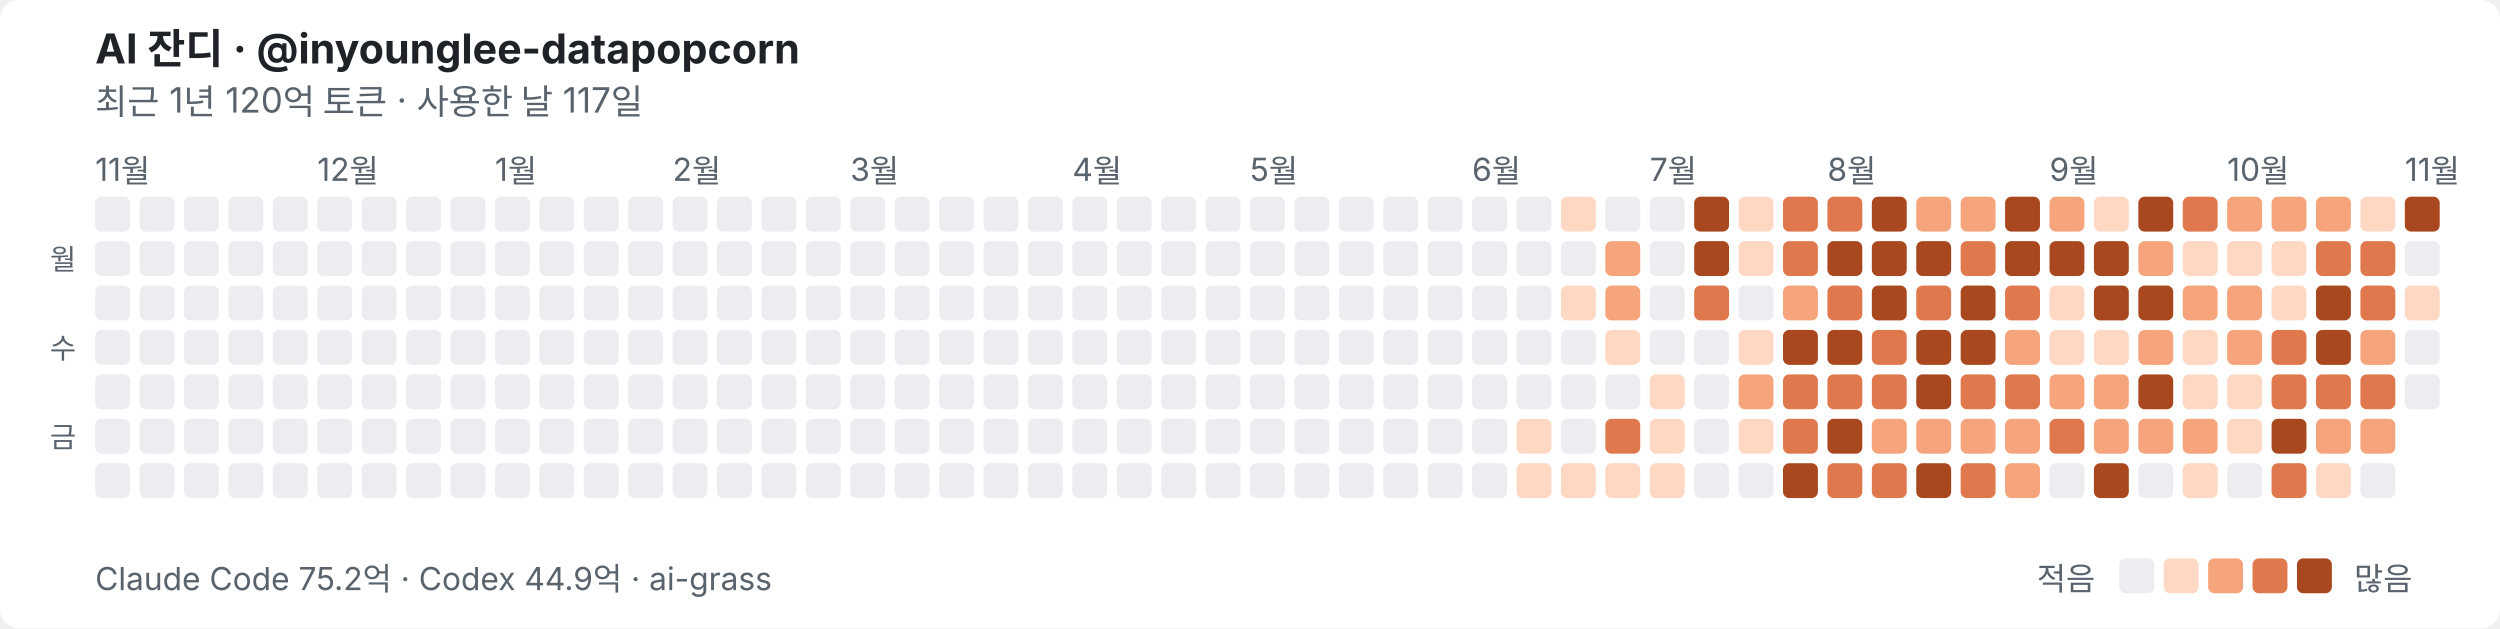
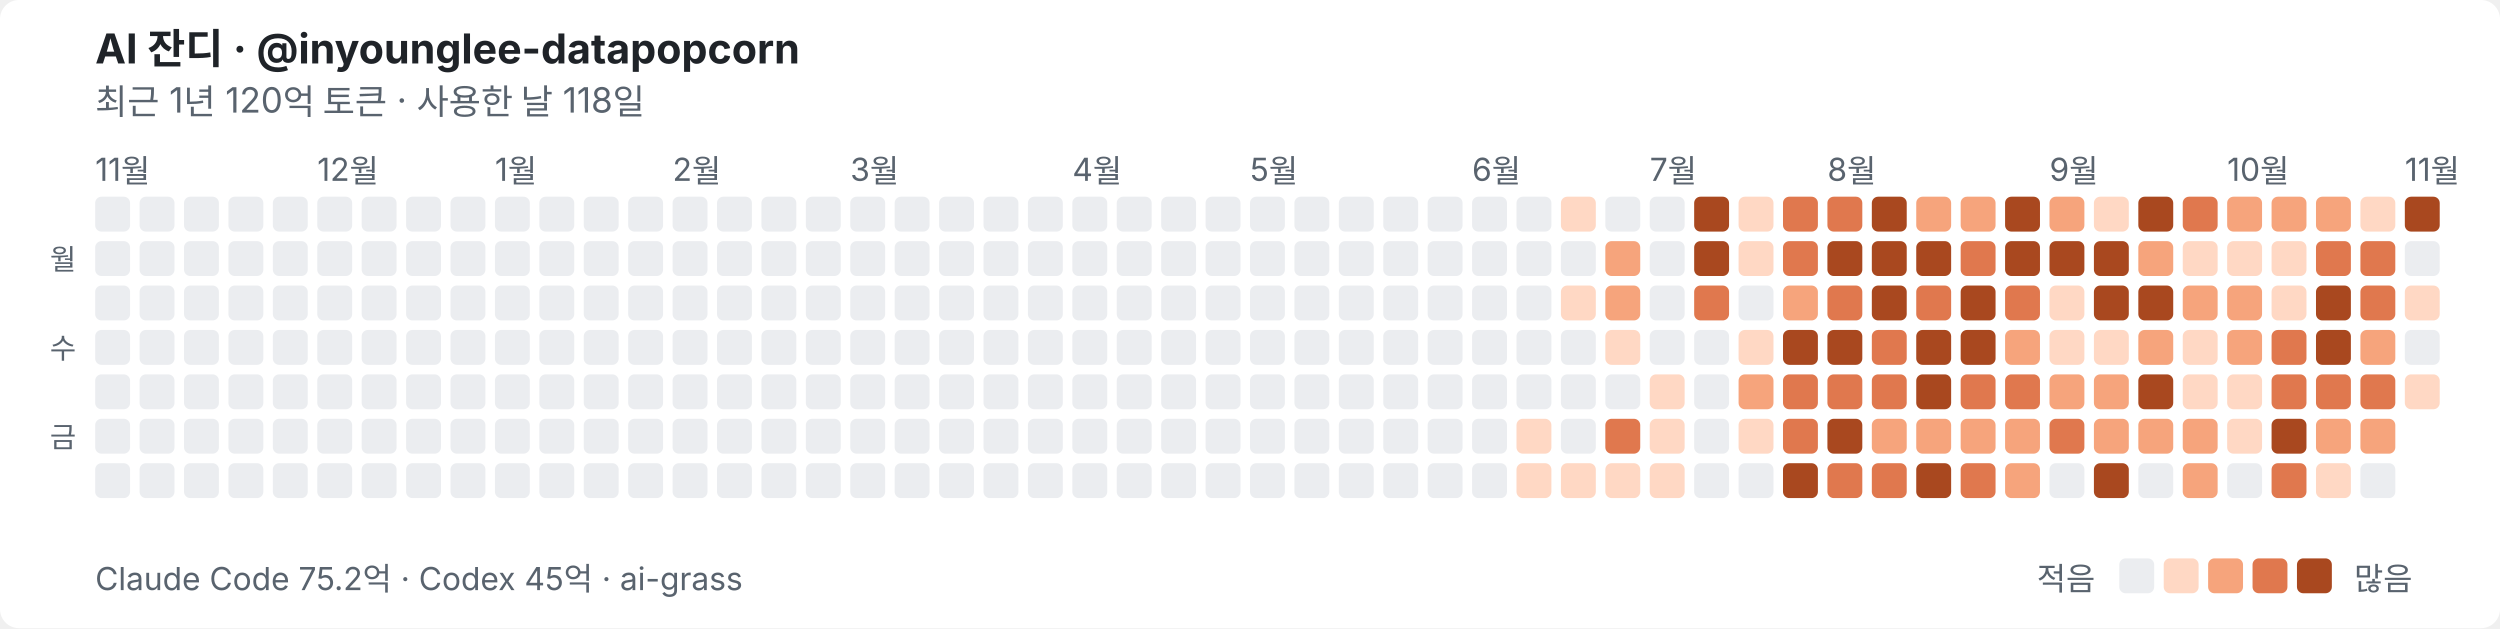
- <svg xmlns="http://www.w3.org/2000/svg" width="788" height="198" viewBox="0 0 788 198" role="img" aria-label="AI 잔디 · @inyounglee-datapopcorn 최근 1년 120억 토큰 · 사용한 날 117일">
+ <svg xmlns="http://www.w3.org/2000/svg" width="788" height="198" viewBox="0 0 788 198" role="img" aria-label="AI 잔디 · @inyounglee-datapopcorn 최근 1년 120억 토큰 · 사용한 날 118일">
  <rect width="788" height="198" rx="6" fill="#ffffff" />
  <g font-family="-apple-system,BlinkMacSystemFont,'Segoe UI','Apple SD Gothic Neo','Malgun Gothic',sans-serif">
    <text x="30" y="20" font-size="13" font-weight="700" fill="#1f2328">AI 잔디 · @inyounglee-datapopcorn</text>
-     <text x="30" y="36" font-size="11" fill="#59636e">최근 1년 120억 토큰 · 사용한 날 117일</text>
+     <text x="30" y="36" font-size="11" fill="#59636e">최근 1년 120억 토큰 · 사용한 날 118일</text>
    <text x="30" y="57" font-size="10" fill="#59636e">11월</text>
    <text x="100" y="57" font-size="10" fill="#59636e">12월</text>
    <text x="156" y="57" font-size="10" fill="#59636e">1월</text>
    <text x="212" y="57" font-size="10" fill="#59636e">2월</text>
    <text x="268" y="57" font-size="10" fill="#59636e">3월</text>
    <text x="338" y="57" font-size="10" fill="#59636e">4월</text>
    <text x="394" y="57" font-size="10" fill="#59636e">5월</text>
    <text x="464" y="57" font-size="10" fill="#59636e">6월</text>
    <text x="520" y="57" font-size="10" fill="#59636e">7월</text>
    <text x="576" y="57" font-size="10" fill="#59636e">8월</text>
    <text x="646" y="57" font-size="10" fill="#59636e">9월</text>
    <text x="702" y="57" font-size="10" fill="#59636e">10월</text>
    <text x="758" y="57" font-size="10" fill="#59636e">11월</text>
    <text x="24" y="85" font-size="9" text-anchor="end" fill="#59636e">월</text>
    <text x="24" y="113" font-size="9" text-anchor="end" fill="#59636e">수</text>
    <text x="24" y="141" font-size="9" text-anchor="end" fill="#59636e">금</text>
    <rect x="30" y="62" width="11" height="11" rx="2" fill="#ebedf0" />
    <rect x="30" y="76" width="11" height="11" rx="2" fill="#ebedf0" />
    <rect x="30" y="90" width="11" height="11" rx="2" fill="#ebedf0" />
    <rect x="30" y="104" width="11" height="11" rx="2" fill="#ebedf0" />
    <rect x="30" y="118" width="11" height="11" rx="2" fill="#ebedf0" />
    <rect x="30" y="132" width="11" height="11" rx="2" fill="#ebedf0" />
    <rect x="30" y="146" width="11" height="11" rx="2" fill="#ebedf0" />
    <rect x="44" y="62" width="11" height="11" rx="2" fill="#ebedf0" />
    <rect x="44" y="76" width="11" height="11" rx="2" fill="#ebedf0" />
    <rect x="44" y="90" width="11" height="11" rx="2" fill="#ebedf0" />
    <rect x="44" y="104" width="11" height="11" rx="2" fill="#ebedf0" />
    <rect x="44" y="118" width="11" height="11" rx="2" fill="#ebedf0" />
    <rect x="44" y="132" width="11" height="11" rx="2" fill="#ebedf0" />
    <rect x="44" y="146" width="11" height="11" rx="2" fill="#ebedf0" />
    <rect x="58" y="62" width="11" height="11" rx="2" fill="#ebedf0" />
    <rect x="58" y="76" width="11" height="11" rx="2" fill="#ebedf0" />
    <rect x="58" y="90" width="11" height="11" rx="2" fill="#ebedf0" />
    <rect x="58" y="104" width="11" height="11" rx="2" fill="#ebedf0" />
    <rect x="58" y="118" width="11" height="11" rx="2" fill="#ebedf0" />
    <rect x="58" y="132" width="11" height="11" rx="2" fill="#ebedf0" />
    <rect x="58" y="146" width="11" height="11" rx="2" fill="#ebedf0" />
    <rect x="72" y="62" width="11" height="11" rx="2" fill="#ebedf0" />
    <rect x="72" y="76" width="11" height="11" rx="2" fill="#ebedf0" />
    <rect x="72" y="90" width="11" height="11" rx="2" fill="#ebedf0" />
    <rect x="72" y="104" width="11" height="11" rx="2" fill="#ebedf0" />
    <rect x="72" y="118" width="11" height="11" rx="2" fill="#ebedf0" />
    <rect x="72" y="132" width="11" height="11" rx="2" fill="#ebedf0" />
    <rect x="72" y="146" width="11" height="11" rx="2" fill="#ebedf0" />
    <rect x="86" y="62" width="11" height="11" rx="2" fill="#ebedf0" />
    <rect x="86" y="76" width="11" height="11" rx="2" fill="#ebedf0" />
    <rect x="86" y="90" width="11" height="11" rx="2" fill="#ebedf0" />
    <rect x="86" y="104" width="11" height="11" rx="2" fill="#ebedf0" />
    <rect x="86" y="118" width="11" height="11" rx="2" fill="#ebedf0" />
    <rect x="86" y="132" width="11" height="11" rx="2" fill="#ebedf0" />
    <rect x="86" y="146" width="11" height="11" rx="2" fill="#ebedf0" />
    <rect x="100" y="62" width="11" height="11" rx="2" fill="#ebedf0" />
    <rect x="100" y="76" width="11" height="11" rx="2" fill="#ebedf0" />
    <rect x="100" y="90" width="11" height="11" rx="2" fill="#ebedf0" />
    <rect x="100" y="104" width="11" height="11" rx="2" fill="#ebedf0" />
    <rect x="100" y="118" width="11" height="11" rx="2" fill="#ebedf0" />
    <rect x="100" y="132" width="11" height="11" rx="2" fill="#ebedf0" />
    <rect x="100" y="146" width="11" height="11" rx="2" fill="#ebedf0" />
    <rect x="114" y="62" width="11" height="11" rx="2" fill="#ebedf0" />
    <rect x="114" y="76" width="11" height="11" rx="2" fill="#ebedf0" />
    <rect x="114" y="90" width="11" height="11" rx="2" fill="#ebedf0" />
    <rect x="114" y="104" width="11" height="11" rx="2" fill="#ebedf0" />
    <rect x="114" y="118" width="11" height="11" rx="2" fill="#ebedf0" />
    <rect x="114" y="132" width="11" height="11" rx="2" fill="#ebedf0" />
    <rect x="114" y="146" width="11" height="11" rx="2" fill="#ebedf0" />
    <rect x="128" y="62" width="11" height="11" rx="2" fill="#ebedf0" />
    <rect x="128" y="76" width="11" height="11" rx="2" fill="#ebedf0" />
    <rect x="128" y="90" width="11" height="11" rx="2" fill="#ebedf0" />
    <rect x="128" y="104" width="11" height="11" rx="2" fill="#ebedf0" />
    <rect x="128" y="118" width="11" height="11" rx="2" fill="#ebedf0" />
    <rect x="128" y="132" width="11" height="11" rx="2" fill="#ebedf0" />
    <rect x="128" y="146" width="11" height="11" rx="2" fill="#ebedf0" />
    <rect x="142" y="62" width="11" height="11" rx="2" fill="#ebedf0" />
    <rect x="142" y="76" width="11" height="11" rx="2" fill="#ebedf0" />
    <rect x="142" y="90" width="11" height="11" rx="2" fill="#ebedf0" />
    <rect x="142" y="104" width="11" height="11" rx="2" fill="#ebedf0" />
    <rect x="142" y="118" width="11" height="11" rx="2" fill="#ebedf0" />
    <rect x="142" y="132" width="11" height="11" rx="2" fill="#ebedf0" />
    <rect x="142" y="146" width="11" height="11" rx="2" fill="#ebedf0" />
    <rect x="156" y="62" width="11" height="11" rx="2" fill="#ebedf0" />
    <rect x="156" y="76" width="11" height="11" rx="2" fill="#ebedf0" />
    <rect x="156" y="90" width="11" height="11" rx="2" fill="#ebedf0" />
    <rect x="156" y="104" width="11" height="11" rx="2" fill="#ebedf0" />
    <rect x="156" y="118" width="11" height="11" rx="2" fill="#ebedf0" />
    <rect x="156" y="132" width="11" height="11" rx="2" fill="#ebedf0" />
    <rect x="156" y="146" width="11" height="11" rx="2" fill="#ebedf0" />
    <rect x="170" y="62" width="11" height="11" rx="2" fill="#ebedf0" />
    <rect x="170" y="76" width="11" height="11" rx="2" fill="#ebedf0" />
    <rect x="170" y="90" width="11" height="11" rx="2" fill="#ebedf0" />
    <rect x="170" y="104" width="11" height="11" rx="2" fill="#ebedf0" />
    <rect x="170" y="118" width="11" height="11" rx="2" fill="#ebedf0" />
    <rect x="170" y="132" width="11" height="11" rx="2" fill="#ebedf0" />
    <rect x="170" y="146" width="11" height="11" rx="2" fill="#ebedf0" />
    <rect x="184" y="62" width="11" height="11" rx="2" fill="#ebedf0" />
    <rect x="184" y="76" width="11" height="11" rx="2" fill="#ebedf0" />
    <rect x="184" y="90" width="11" height="11" rx="2" fill="#ebedf0" />
    <rect x="184" y="104" width="11" height="11" rx="2" fill="#ebedf0" />
    <rect x="184" y="118" width="11" height="11" rx="2" fill="#ebedf0" />
    <rect x="184" y="132" width="11" height="11" rx="2" fill="#ebedf0" />
    <rect x="184" y="146" width="11" height="11" rx="2" fill="#ebedf0" />
    <rect x="198" y="62" width="11" height="11" rx="2" fill="#ebedf0" />
    <rect x="198" y="76" width="11" height="11" rx="2" fill="#ebedf0" />
    <rect x="198" y="90" width="11" height="11" rx="2" fill="#ebedf0" />
    <rect x="198" y="104" width="11" height="11" rx="2" fill="#ebedf0" />
    <rect x="198" y="118" width="11" height="11" rx="2" fill="#ebedf0" />
    <rect x="198" y="132" width="11" height="11" rx="2" fill="#ebedf0" />
    <rect x="198" y="146" width="11" height="11" rx="2" fill="#ebedf0" />
    <rect x="212" y="62" width="11" height="11" rx="2" fill="#ebedf0" />
    <rect x="212" y="76" width="11" height="11" rx="2" fill="#ebedf0" />
    <rect x="212" y="90" width="11" height="11" rx="2" fill="#ebedf0" />
    <rect x="212" y="104" width="11" height="11" rx="2" fill="#ebedf0" />
    <rect x="212" y="118" width="11" height="11" rx="2" fill="#ebedf0" />
    <rect x="212" y="132" width="11" height="11" rx="2" fill="#ebedf0" />
    <rect x="212" y="146" width="11" height="11" rx="2" fill="#ebedf0" />
    <rect x="226" y="62" width="11" height="11" rx="2" fill="#ebedf0" />
    <rect x="226" y="76" width="11" height="11" rx="2" fill="#ebedf0" />
    <rect x="226" y="90" width="11" height="11" rx="2" fill="#ebedf0" />
    <rect x="226" y="104" width="11" height="11" rx="2" fill="#ebedf0" />
    <rect x="226" y="118" width="11" height="11" rx="2" fill="#ebedf0" />
    <rect x="226" y="132" width="11" height="11" rx="2" fill="#ebedf0" />
    <rect x="226" y="146" width="11" height="11" rx="2" fill="#ebedf0" />
    <rect x="240" y="62" width="11" height="11" rx="2" fill="#ebedf0" />
    <rect x="240" y="76" width="11" height="11" rx="2" fill="#ebedf0" />
    <rect x="240" y="90" width="11" height="11" rx="2" fill="#ebedf0" />
    <rect x="240" y="104" width="11" height="11" rx="2" fill="#ebedf0" />
    <rect x="240" y="118" width="11" height="11" rx="2" fill="#ebedf0" />
    <rect x="240" y="132" width="11" height="11" rx="2" fill="#ebedf0" />
    <rect x="240" y="146" width="11" height="11" rx="2" fill="#ebedf0" />
    <rect x="254" y="62" width="11" height="11" rx="2" fill="#ebedf0" />
    <rect x="254" y="76" width="11" height="11" rx="2" fill="#ebedf0" />
    <rect x="254" y="90" width="11" height="11" rx="2" fill="#ebedf0" />
    <rect x="254" y="104" width="11" height="11" rx="2" fill="#ebedf0" />
    <rect x="254" y="118" width="11" height="11" rx="2" fill="#ebedf0" />
    <rect x="254" y="132" width="11" height="11" rx="2" fill="#ebedf0" />
    <rect x="254" y="146" width="11" height="11" rx="2" fill="#ebedf0" />
    <rect x="268" y="62" width="11" height="11" rx="2" fill="#ebedf0" />
    <rect x="268" y="76" width="11" height="11" rx="2" fill="#ebedf0" />
    <rect x="268" y="90" width="11" height="11" rx="2" fill="#ebedf0" />
    <rect x="268" y="104" width="11" height="11" rx="2" fill="#ebedf0" />
    <rect x="268" y="118" width="11" height="11" rx="2" fill="#ebedf0" />
    <rect x="268" y="132" width="11" height="11" rx="2" fill="#ebedf0" />
    <rect x="268" y="146" width="11" height="11" rx="2" fill="#ebedf0" />
    <rect x="282" y="62" width="11" height="11" rx="2" fill="#ebedf0" />
    <rect x="282" y="76" width="11" height="11" rx="2" fill="#ebedf0" />
    <rect x="282" y="90" width="11" height="11" rx="2" fill="#ebedf0" />
    <rect x="282" y="104" width="11" height="11" rx="2" fill="#ebedf0" />
    <rect x="282" y="118" width="11" height="11" rx="2" fill="#ebedf0" />
    <rect x="282" y="132" width="11" height="11" rx="2" fill="#ebedf0" />
    <rect x="282" y="146" width="11" height="11" rx="2" fill="#ebedf0" />
    <rect x="296" y="62" width="11" height="11" rx="2" fill="#ebedf0" />
    <rect x="296" y="76" width="11" height="11" rx="2" fill="#ebedf0" />
    <rect x="296" y="90" width="11" height="11" rx="2" fill="#ebedf0" />
    <rect x="296" y="104" width="11" height="11" rx="2" fill="#ebedf0" />
    <rect x="296" y="118" width="11" height="11" rx="2" fill="#ebedf0" />
    <rect x="296" y="132" width="11" height="11" rx="2" fill="#ebedf0" />
    <rect x="296" y="146" width="11" height="11" rx="2" fill="#ebedf0" />
    <rect x="310" y="62" width="11" height="11" rx="2" fill="#ebedf0" />
    <rect x="310" y="76" width="11" height="11" rx="2" fill="#ebedf0" />
    <rect x="310" y="90" width="11" height="11" rx="2" fill="#ebedf0" />
    <rect x="310" y="104" width="11" height="11" rx="2" fill="#ebedf0" />
    <rect x="310" y="118" width="11" height="11" rx="2" fill="#ebedf0" />
    <rect x="310" y="132" width="11" height="11" rx="2" fill="#ebedf0" />
    <rect x="310" y="146" width="11" height="11" rx="2" fill="#ebedf0" />
    <rect x="324" y="62" width="11" height="11" rx="2" fill="#ebedf0" />
    <rect x="324" y="76" width="11" height="11" rx="2" fill="#ebedf0" />
    <rect x="324" y="90" width="11" height="11" rx="2" fill="#ebedf0" />
    <rect x="324" y="104" width="11" height="11" rx="2" fill="#ebedf0" />
    <rect x="324" y="118" width="11" height="11" rx="2" fill="#ebedf0" />
    <rect x="324" y="132" width="11" height="11" rx="2" fill="#ebedf0" />
    <rect x="324" y="146" width="11" height="11" rx="2" fill="#ebedf0" />
    <rect x="338" y="62" width="11" height="11" rx="2" fill="#ebedf0" />
    <rect x="338" y="76" width="11" height="11" rx="2" fill="#ebedf0" />
    <rect x="338" y="90" width="11" height="11" rx="2" fill="#ebedf0" />
    <rect x="338" y="104" width="11" height="11" rx="2" fill="#ebedf0" />
    <rect x="338" y="118" width="11" height="11" rx="2" fill="#ebedf0" />
    <rect x="338" y="132" width="11" height="11" rx="2" fill="#ebedf0" />
    <rect x="338" y="146" width="11" height="11" rx="2" fill="#ebedf0" />
    <rect x="352" y="62" width="11" height="11" rx="2" fill="#ebedf0" />
    <rect x="352" y="76" width="11" height="11" rx="2" fill="#ebedf0" />
    <rect x="352" y="90" width="11" height="11" rx="2" fill="#ebedf0" />
    <rect x="352" y="104" width="11" height="11" rx="2" fill="#ebedf0" />
    <rect x="352" y="118" width="11" height="11" rx="2" fill="#ebedf0" />
    <rect x="352" y="132" width="11" height="11" rx="2" fill="#ebedf0" />
    <rect x="352" y="146" width="11" height="11" rx="2" fill="#ebedf0" />
    <rect x="366" y="62" width="11" height="11" rx="2" fill="#ebedf0" />
    <rect x="366" y="76" width="11" height="11" rx="2" fill="#ebedf0" />
    <rect x="366" y="90" width="11" height="11" rx="2" fill="#ebedf0" />
    <rect x="366" y="104" width="11" height="11" rx="2" fill="#ebedf0" />
    <rect x="366" y="118" width="11" height="11" rx="2" fill="#ebedf0" />
    <rect x="366" y="132" width="11" height="11" rx="2" fill="#ebedf0" />
    <rect x="366" y="146" width="11" height="11" rx="2" fill="#ebedf0" />
    <rect x="380" y="62" width="11" height="11" rx="2" fill="#ebedf0" />
    <rect x="380" y="76" width="11" height="11" rx="2" fill="#ebedf0" />
    <rect x="380" y="90" width="11" height="11" rx="2" fill="#ebedf0" />
    <rect x="380" y="104" width="11" height="11" rx="2" fill="#ebedf0" />
    <rect x="380" y="118" width="11" height="11" rx="2" fill="#ebedf0" />
    <rect x="380" y="132" width="11" height="11" rx="2" fill="#ebedf0" />
    <rect x="380" y="146" width="11" height="11" rx="2" fill="#ebedf0" />
    <rect x="394" y="62" width="11" height="11" rx="2" fill="#ebedf0" />
    <rect x="394" y="76" width="11" height="11" rx="2" fill="#ebedf0" />
    <rect x="394" y="90" width="11" height="11" rx="2" fill="#ebedf0" />
    <rect x="394" y="104" width="11" height="11" rx="2" fill="#ebedf0" />
    <rect x="394" y="118" width="11" height="11" rx="2" fill="#ebedf0" />
    <rect x="394" y="132" width="11" height="11" rx="2" fill="#ebedf0" />
    <rect x="394" y="146" width="11" height="11" rx="2" fill="#ebedf0" />
    <rect x="408" y="62" width="11" height="11" rx="2" fill="#ebedf0" />
    <rect x="408" y="76" width="11" height="11" rx="2" fill="#ebedf0" />
    <rect x="408" y="90" width="11" height="11" rx="2" fill="#ebedf0" />
    <rect x="408" y="104" width="11" height="11" rx="2" fill="#ebedf0" />
    <rect x="408" y="118" width="11" height="11" rx="2" fill="#ebedf0" />
    <rect x="408" y="132" width="11" height="11" rx="2" fill="#ebedf0" />
    <rect x="408" y="146" width="11" height="11" rx="2" fill="#ebedf0" />
    <rect x="422" y="62" width="11" height="11" rx="2" fill="#ebedf0" />
    <rect x="422" y="76" width="11" height="11" rx="2" fill="#ebedf0" />
    <rect x="422" y="90" width="11" height="11" rx="2" fill="#ebedf0" />
    <rect x="422" y="104" width="11" height="11" rx="2" fill="#ebedf0" />
    <rect x="422" y="118" width="11" height="11" rx="2" fill="#ebedf0" />
    <rect x="422" y="132" width="11" height="11" rx="2" fill="#ebedf0" />
    <rect x="422" y="146" width="11" height="11" rx="2" fill="#ebedf0" />
    <rect x="436" y="62" width="11" height="11" rx="2" fill="#ebedf0" />
    <rect x="436" y="76" width="11" height="11" rx="2" fill="#ebedf0" />
    <rect x="436" y="90" width="11" height="11" rx="2" fill="#ebedf0" />
    <rect x="436" y="104" width="11" height="11" rx="2" fill="#ebedf0" />
    <rect x="436" y="118" width="11" height="11" rx="2" fill="#ebedf0" />
    <rect x="436" y="132" width="11" height="11" rx="2" fill="#ebedf0" />
    <rect x="436" y="146" width="11" height="11" rx="2" fill="#ebedf0" />
    <rect x="450" y="62" width="11" height="11" rx="2" fill="#ebedf0" />
    <rect x="450" y="76" width="11" height="11" rx="2" fill="#ebedf0" />
    <rect x="450" y="90" width="11" height="11" rx="2" fill="#ebedf0" />
    <rect x="450" y="104" width="11" height="11" rx="2" fill="#ebedf0" />
    <rect x="450" y="118" width="11" height="11" rx="2" fill="#ebedf0" />
    <rect x="450" y="132" width="11" height="11" rx="2" fill="#ebedf0" />
    <rect x="450" y="146" width="11" height="11" rx="2" fill="#ebedf0" />
    <rect x="464" y="62" width="11" height="11" rx="2" fill="#ebedf0" />
    <rect x="464" y="76" width="11" height="11" rx="2" fill="#ebedf0" />
    <rect x="464" y="90" width="11" height="11" rx="2" fill="#ebedf0" />
    <rect x="464" y="104" width="11" height="11" rx="2" fill="#ebedf0" />
    <rect x="464" y="118" width="11" height="11" rx="2" fill="#ebedf0" />
    <rect x="464" y="132" width="11" height="11" rx="2" fill="#ebedf0" />
    <rect x="464" y="146" width="11" height="11" rx="2" fill="#ebedf0" />
    <rect x="478" y="62" width="11" height="11" rx="2" fill="#ebedf0" />
    <rect x="478" y="76" width="11" height="11" rx="2" fill="#ebedf0" />
    <rect x="478" y="90" width="11" height="11" rx="2" fill="#ebedf0" />
    <rect x="478" y="104" width="11" height="11" rx="2" fill="#ebedf0" />
    <rect x="478" y="118" width="11" height="11" rx="2" fill="#ebedf0" />
    <rect x="478" y="132" width="11" height="11" rx="2" fill="#ffd8c4" />
    <rect x="478" y="146" width="11" height="11" rx="2" fill="#ffd8c4" />
    <rect x="492" y="62" width="11" height="11" rx="2" fill="#ffd8c4" />
    <rect x="492" y="76" width="11" height="11" rx="2" fill="#ebedf0" />
    <rect x="492" y="90" width="11" height="11" rx="2" fill="#ffd8c4" />
    <rect x="492" y="104" width="11" height="11" rx="2" fill="#ebedf0" />
    <rect x="492" y="118" width="11" height="11" rx="2" fill="#ebedf0" />
    <rect x="492" y="132" width="11" height="11" rx="2" fill="#ebedf0" />
    <rect x="492" y="146" width="11" height="11" rx="2" fill="#ffd8c4" />
    <rect x="506" y="62" width="11" height="11" rx="2" fill="#ebedf0" />
    <rect x="506" y="76" width="11" height="11" rx="2" fill="#f6a47c" />
    <rect x="506" y="90" width="11" height="11" rx="2" fill="#f6a47c" />
    <rect x="506" y="104" width="11" height="11" rx="2" fill="#ffd8c4" />
    <rect x="506" y="118" width="11" height="11" rx="2" fill="#ebedf0" />
    <rect x="506" y="132" width="11" height="11" rx="2" fill="#e0784e" />
    <rect x="506" y="146" width="11" height="11" rx="2" fill="#ffd8c4" />
    <rect x="520" y="62" width="11" height="11" rx="2" fill="#ebedf0" />
    <rect x="520" y="76" width="11" height="11" rx="2" fill="#ebedf0" />
    <rect x="520" y="90" width="11" height="11" rx="2" fill="#ebedf0" />
    <rect x="520" y="104" width="11" height="11" rx="2" fill="#ebedf0" />
    <rect x="520" y="118" width="11" height="11" rx="2" fill="#ffd8c4" />
    <rect x="520" y="132" width="11" height="11" rx="2" fill="#ffd8c4" />
    <rect x="520" y="146" width="11" height="11" rx="2" fill="#ffd8c4" />
    <rect x="534" y="62" width="11" height="11" rx="2" fill="#a9481f" />
    <rect x="534" y="76" width="11" height="11" rx="2" fill="#a9481f" />
    <rect x="534" y="90" width="11" height="11" rx="2" fill="#e0784e" />
    <rect x="534" y="104" width="11" height="11" rx="2" fill="#ebedf0" />
    <rect x="534" y="118" width="11" height="11" rx="2" fill="#ebedf0" />
    <rect x="534" y="132" width="11" height="11" rx="2" fill="#ebedf0" />
    <rect x="534" y="146" width="11" height="11" rx="2" fill="#ebedf0" />
    <rect x="548" y="62" width="11" height="11" rx="2" fill="#ffd8c4" />
    <rect x="548" y="76" width="11" height="11" rx="2" fill="#ffd8c4" />
    <rect x="548" y="90" width="11" height="11" rx="2" fill="#ebedf0" />
    <rect x="548" y="104" width="11" height="11" rx="2" fill="#ffd8c4" />
    <rect x="548" y="118" width="11" height="11" rx="2" fill="#f6a47c" />
    <rect x="548" y="132" width="11" height="11" rx="2" fill="#ffd8c4" />
    <rect x="548" y="146" width="11" height="11" rx="2" fill="#ebedf0" />
    <rect x="562" y="62" width="11" height="11" rx="2" fill="#e0784e" />
    <rect x="562" y="76" width="11" height="11" rx="2" fill="#e0784e" />
    <rect x="562" y="90" width="11" height="11" rx="2" fill="#f6a47c" />
    <rect x="562" y="104" width="11" height="11" rx="2" fill="#a9481f" />
    <rect x="562" y="118" width="11" height="11" rx="2" fill="#e0784e" />
    <rect x="562" y="132" width="11" height="11" rx="2" fill="#e0784e" />
    <rect x="562" y="146" width="11" height="11" rx="2" fill="#a9481f" />
    <rect x="576" y="62" width="11" height="11" rx="2" fill="#e0784e" />
    <rect x="576" y="76" width="11" height="11" rx="2" fill="#a9481f" />
    <rect x="576" y="90" width="11" height="11" rx="2" fill="#e0784e" />
    <rect x="576" y="104" width="11" height="11" rx="2" fill="#a9481f" />
    <rect x="576" y="118" width="11" height="11" rx="2" fill="#e0784e" />
    <rect x="576" y="132" width="11" height="11" rx="2" fill="#a9481f" />
    <rect x="576" y="146" width="11" height="11" rx="2" fill="#e0784e" />
    <rect x="590" y="62" width="11" height="11" rx="2" fill="#a9481f" />
    <rect x="590" y="76" width="11" height="11" rx="2" fill="#a9481f" />
    <rect x="590" y="90" width="11" height="11" rx="2" fill="#a9481f" />
    <rect x="590" y="104" width="11" height="11" rx="2" fill="#e0784e" />
    <rect x="590" y="118" width="11" height="11" rx="2" fill="#e0784e" />
    <rect x="590" y="132" width="11" height="11" rx="2" fill="#f6a47c" />
    <rect x="590" y="146" width="11" height="11" rx="2" fill="#e0784e" />
    <rect x="604" y="62" width="11" height="11" rx="2" fill="#f6a47c" />
    <rect x="604" y="76" width="11" height="11" rx="2" fill="#a9481f" />
    <rect x="604" y="90" width="11" height="11" rx="2" fill="#e0784e" />
    <rect x="604" y="104" width="11" height="11" rx="2" fill="#a9481f" />
    <rect x="604" y="118" width="11" height="11" rx="2" fill="#a9481f" />
    <rect x="604" y="132" width="11" height="11" rx="2" fill="#f6a47c" />
    <rect x="604" y="146" width="11" height="11" rx="2" fill="#a9481f" />
    <rect x="618" y="62" width="11" height="11" rx="2" fill="#f6a47c" />
    <rect x="618" y="76" width="11" height="11" rx="2" fill="#e0784e" />
    <rect x="618" y="90" width="11" height="11" rx="2" fill="#a9481f" />
    <rect x="618" y="104" width="11" height="11" rx="2" fill="#a9481f" />
    <rect x="618" y="118" width="11" height="11" rx="2" fill="#e0784e" />
    <rect x="618" y="132" width="11" height="11" rx="2" fill="#f6a47c" />
    <rect x="618" y="146" width="11" height="11" rx="2" fill="#e0784e" />
    <rect x="632" y="62" width="11" height="11" rx="2" fill="#a9481f" />
    <rect x="632" y="76" width="11" height="11" rx="2" fill="#a9481f" />
    <rect x="632" y="90" width="11" height="11" rx="2" fill="#e0784e" />
    <rect x="632" y="104" width="11" height="11" rx="2" fill="#f6a47c" />
    <rect x="632" y="118" width="11" height="11" rx="2" fill="#e0784e" />
    <rect x="632" y="132" width="11" height="11" rx="2" fill="#f6a47c" />
    <rect x="632" y="146" width="11" height="11" rx="2" fill="#f6a47c" />
    <rect x="646" y="62" width="11" height="11" rx="2" fill="#f6a47c" />
    <rect x="646" y="76" width="11" height="11" rx="2" fill="#a9481f" />
    <rect x="646" y="90" width="11" height="11" rx="2" fill="#ffd8c4" />
    <rect x="646" y="104" width="11" height="11" rx="2" fill="#ffd8c4" />
    <rect x="646" y="118" width="11" height="11" rx="2" fill="#f6a47c" />
    <rect x="646" y="132" width="11" height="11" rx="2" fill="#e0784e" />
    <rect x="646" y="146" width="11" height="11" rx="2" fill="#ebedf0" />
    <rect x="660" y="62" width="11" height="11" rx="2" fill="#ffd8c4" />
    <rect x="660" y="76" width="11" height="11" rx="2" fill="#a9481f" />
    <rect x="660" y="90" width="11" height="11" rx="2" fill="#a9481f" />
    <rect x="660" y="104" width="11" height="11" rx="2" fill="#ffd8c4" />
    <rect x="660" y="118" width="11" height="11" rx="2" fill="#f6a47c" />
    <rect x="660" y="132" width="11" height="11" rx="2" fill="#f6a47c" />
    <rect x="660" y="146" width="11" height="11" rx="2" fill="#a9481f" />
    <rect x="674" y="62" width="11" height="11" rx="2" fill="#a9481f" />
    <rect x="674" y="76" width="11" height="11" rx="2" fill="#f6a47c" />
    <rect x="674" y="90" width="11" height="11" rx="2" fill="#a9481f" />
    <rect x="674" y="104" width="11" height="11" rx="2" fill="#f6a47c" />
    <rect x="674" y="118" width="11" height="11" rx="2" fill="#a9481f" />
    <rect x="674" y="132" width="11" height="11" rx="2" fill="#f6a47c" />
    <rect x="674" y="146" width="11" height="11" rx="2" fill="#ebedf0" />
    <rect x="688" y="62" width="11" height="11" rx="2" fill="#e0784e" />
    <rect x="688" y="76" width="11" height="11" rx="2" fill="#ffd8c4" />
    <rect x="688" y="90" width="11" height="11" rx="2" fill="#f6a47c" />
    <rect x="688" y="104" width="11" height="11" rx="2" fill="#ffd8c4" />
    <rect x="688" y="118" width="11" height="11" rx="2" fill="#ffd8c4" />
    <rect x="688" y="132" width="11" height="11" rx="2" fill="#f6a47c" />
-     <rect x="688" y="146" width="11" height="11" rx="2" fill="#ffd8c4" />
+     <rect x="688" y="146" width="11" height="11" rx="2" fill="#f6a47c" />
    <rect x="702" y="62" width="11" height="11" rx="2" fill="#f6a47c" />
    <rect x="702" y="76" width="11" height="11" rx="2" fill="#ffd8c4" />
    <rect x="702" y="90" width="11" height="11" rx="2" fill="#f6a47c" />
    <rect x="702" y="104" width="11" height="11" rx="2" fill="#f6a47c" />
    <rect x="702" y="118" width="11" height="11" rx="2" fill="#ffd8c4" />
    <rect x="702" y="132" width="11" height="11" rx="2" fill="#ffd8c4" />
    <rect x="702" y="146" width="11" height="11" rx="2" fill="#ebedf0" />
    <rect x="716" y="62" width="11" height="11" rx="2" fill="#f6a47c" />
    <rect x="716" y="76" width="11" height="11" rx="2" fill="#ffd8c4" />
    <rect x="716" y="90" width="11" height="11" rx="2" fill="#ffd8c4" />
    <rect x="716" y="104" width="11" height="11" rx="2" fill="#e0784e" />
    <rect x="716" y="118" width="11" height="11" rx="2" fill="#e0784e" />
    <rect x="716" y="132" width="11" height="11" rx="2" fill="#a9481f" />
    <rect x="716" y="146" width="11" height="11" rx="2" fill="#e0784e" />
    <rect x="730" y="62" width="11" height="11" rx="2" fill="#f6a47c" />
    <rect x="730" y="76" width="11" height="11" rx="2" fill="#e0784e" />
    <rect x="730" y="90" width="11" height="11" rx="2" fill="#a9481f" />
    <rect x="730" y="104" width="11" height="11" rx="2" fill="#a9481f" />
    <rect x="730" y="118" width="11" height="11" rx="2" fill="#e0784e" />
    <rect x="730" y="132" width="11" height="11" rx="2" fill="#f6a47c" />
    <rect x="730" y="146" width="11" height="11" rx="2" fill="#ffd8c4" />
    <rect x="744" y="62" width="11" height="11" rx="2" fill="#ffd8c4" />
    <rect x="744" y="76" width="11" height="11" rx="2" fill="#e0784e" />
    <rect x="744" y="90" width="11" height="11" rx="2" fill="#e0784e" />
    <rect x="744" y="104" width="11" height="11" rx="2" fill="#f6a47c" />
    <rect x="744" y="118" width="11" height="11" rx="2" fill="#e0784e" />
    <rect x="744" y="132" width="11" height="11" rx="2" fill="#f6a47c" />
    <rect x="744" y="146" width="11" height="11" rx="2" fill="#ebedf0" />
    <rect x="758" y="62" width="11" height="11" rx="2" fill="#a9481f" />
    <rect x="758" y="76" width="11" height="11" rx="2" fill="#ebedf0" />
    <rect x="758" y="90" width="11" height="11" rx="2" fill="#ffd8c4" />
    <rect x="758" y="104" width="11" height="11" rx="2" fill="#ebedf0" />
-     <rect x="758" y="118" width="11" height="11" rx="2" fill="#ebedf0" />
-     <text x="30" y="186" font-size="10" fill="#59636e">Claude Code 75.2억 · Codex 44.9억 · ai-grass</text>
+     <rect x="758" y="118" width="11" height="11" rx="2" fill="#ffd8c4" />
+     <text x="30" y="186" font-size="10" fill="#59636e">Claude Code 75.2억 · Codex 45억 · ai-grass</text>
    <text x="642" y="186" font-size="10" fill="#59636e">적음</text>
    <rect x="668" y="176" width="11" height="11" rx="2" fill="#ebedf0" />
    <rect x="682" y="176" width="11" height="11" rx="2" fill="#ffd8c4" />
    <rect x="696" y="176" width="11" height="11" rx="2" fill="#f6a47c" />
    <rect x="710" y="176" width="11" height="11" rx="2" fill="#e0784e" />
    <rect x="724" y="176" width="11" height="11" rx="2" fill="#a9481f" />
    <text x="742" y="186" font-size="10" fill="#59636e">많음</text>
  </g>
</svg>
